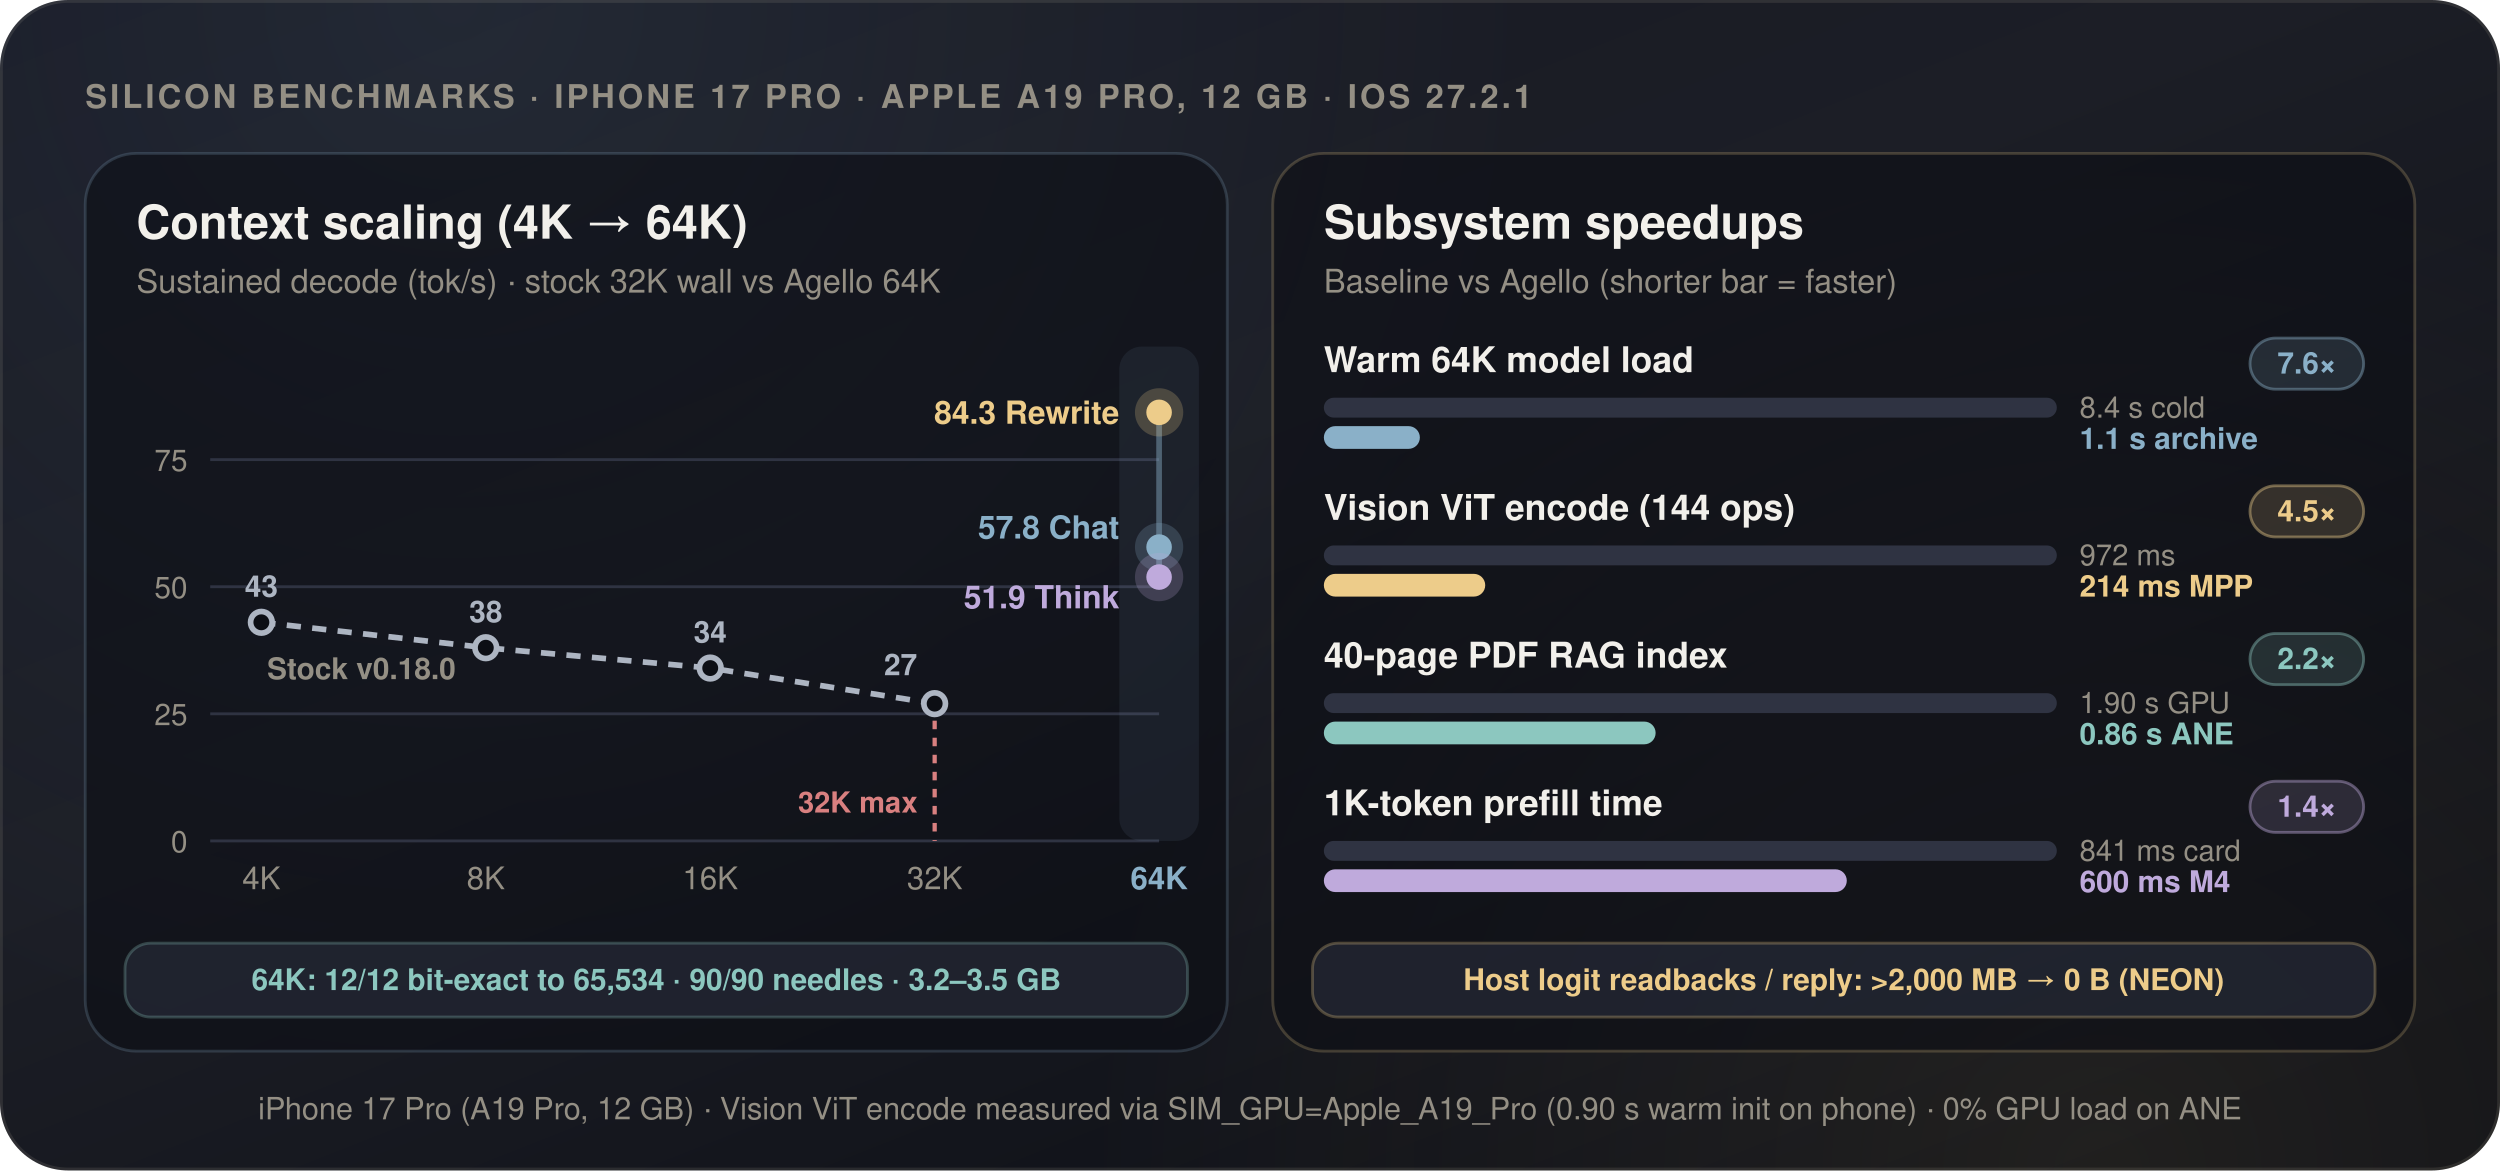
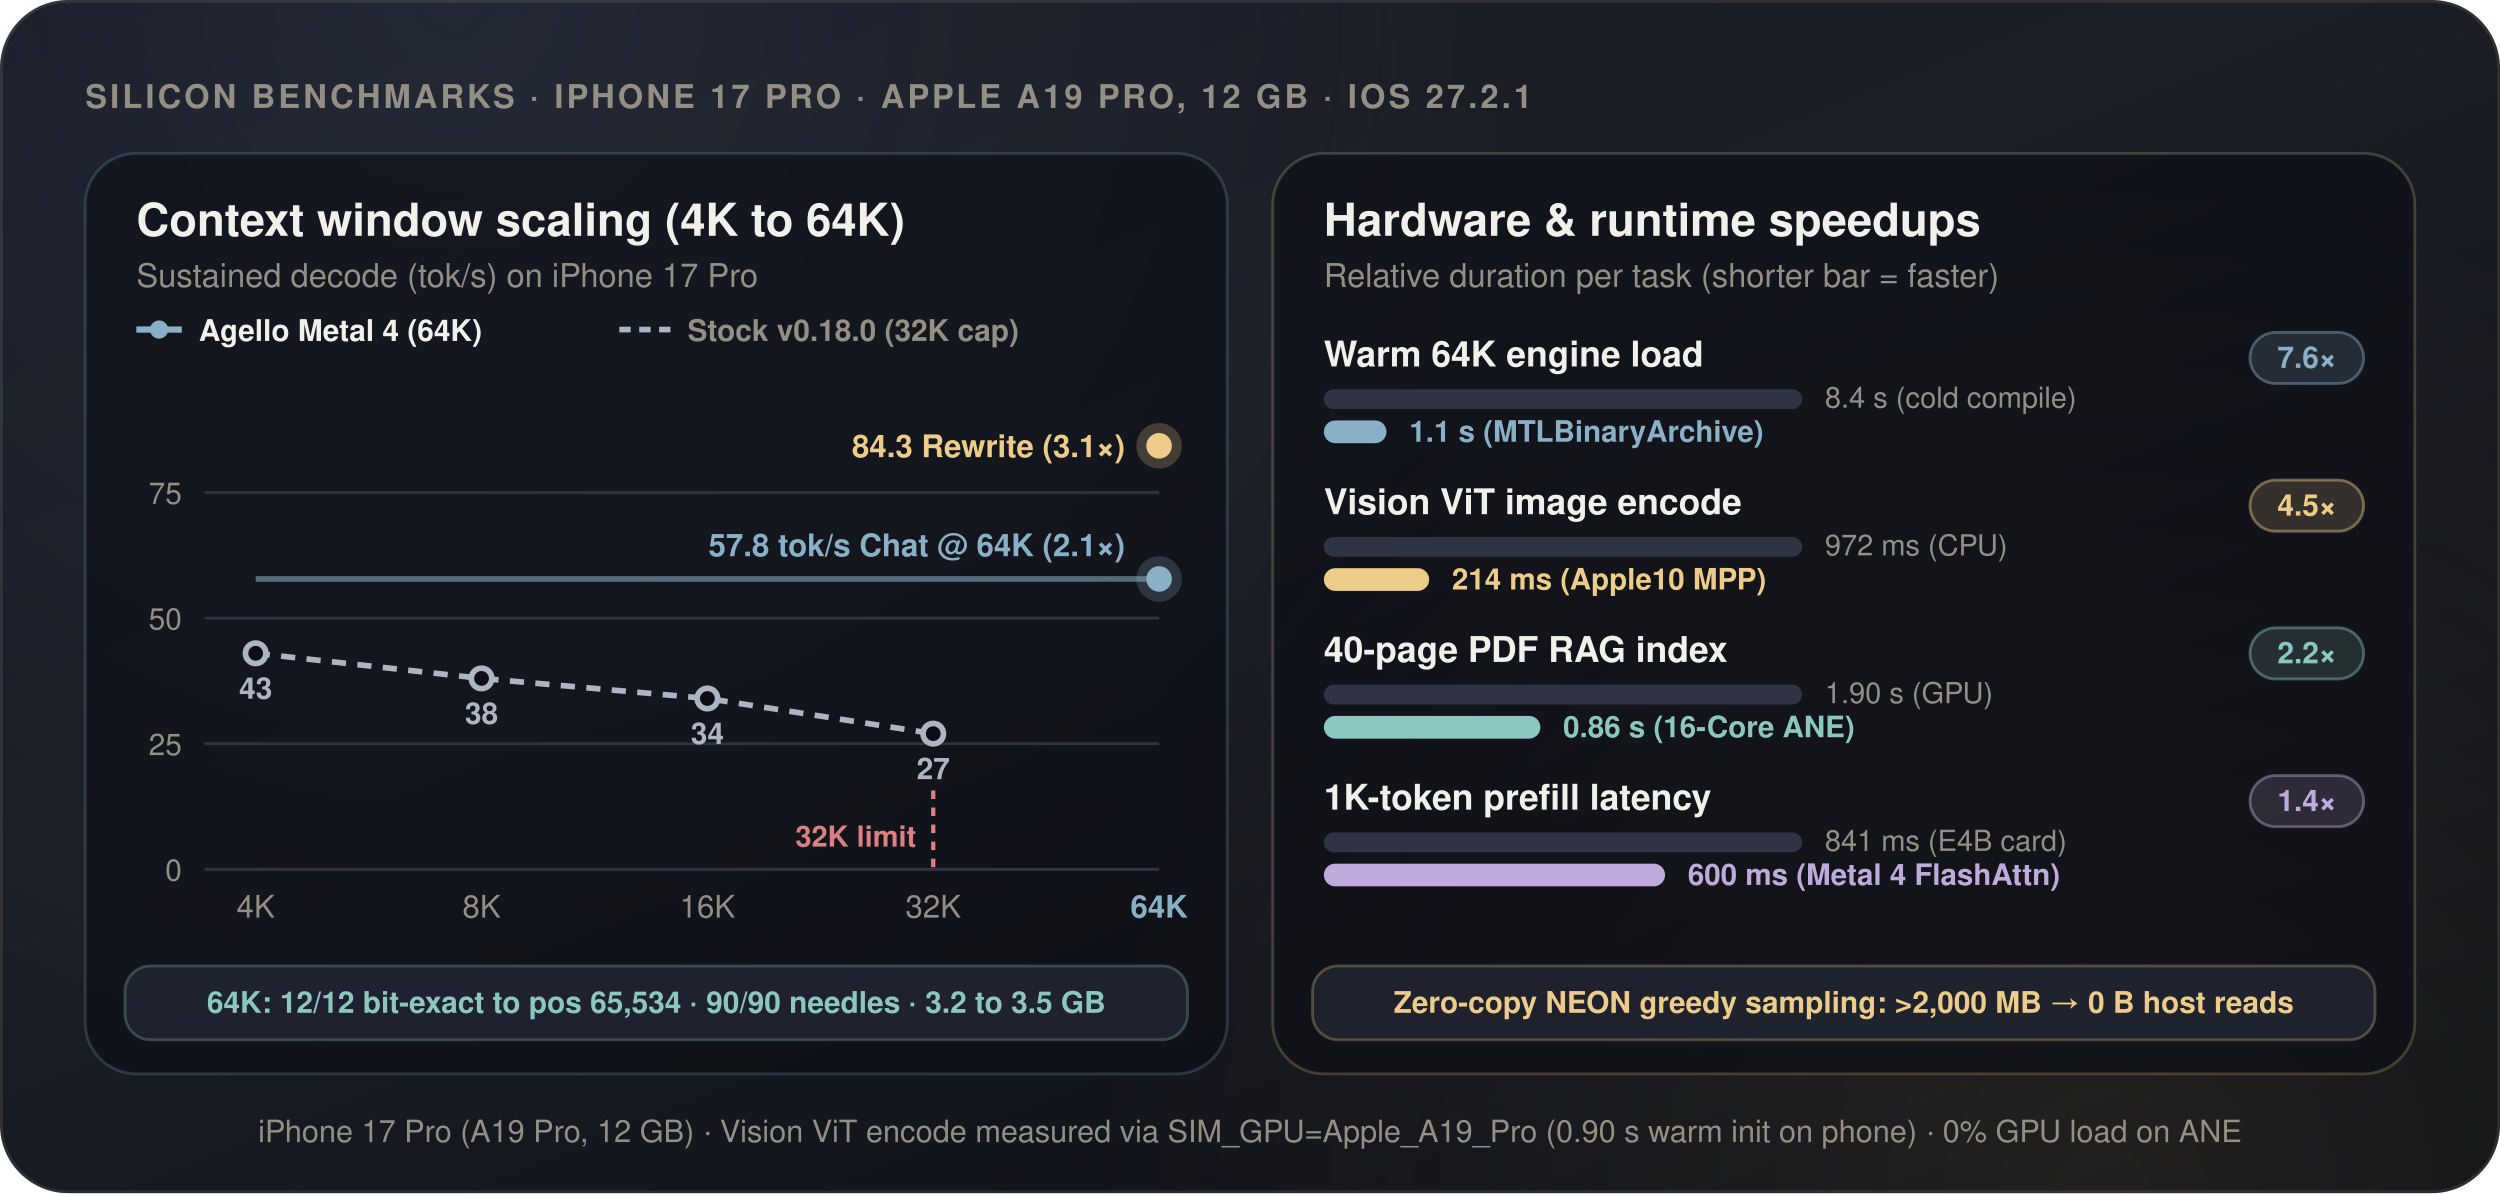
- <svg xmlns="http://www.w3.org/2000/svg" width="880" height="412" viewBox="0 0 880 412" role="img" aria-labelledby="title desc">
+ <svg xmlns="http://www.w3.org/2000/svg" width="880" height="420" viewBox="0 0 880 420" role="img" aria-labelledby="title desc">
  <defs>
    <linearGradient id="canvas" x1="0" y1="0" x2="0.85" y2="1">
      <stop offset="0" stop-color="#161823" />
      <stop offset="0.45" stop-color="#1C1E26" />
      <stop offset="1" stop-color="#0C0E14" />
    </linearGradient>
    <radialGradient id="glow0" cx="160" cy="0" r="380" gradientUnits="userSpaceOnUse">
      <stop offset="0" stop-color="#8AB0C8" stop-opacity="0.1" />
      <stop offset="1" stop-color="#8AB0C8" stop-opacity="0" />
    </radialGradient>
-     <radialGradient id="glow1" cx="740" cy="412" r="360" gradientUnits="userSpaceOnUse">
+     <radialGradient id="glow1" cx="740" cy="420" r="360" gradientUnits="userSpaceOnUse">
      <stop offset="0" stop-color="#EDCC8A" stop-opacity="0.09" />
      <stop offset="1" stop-color="#EDCC8A" stop-opacity="0" />
    </radialGradient>
  </defs>
-   <rect width="880" height="412" rx="24" fill="url(#canvas)" />
-   <rect width="880" height="412" rx="24" fill="url(#glow0)" />
-   <rect width="880" height="412" rx="24" fill="url(#glow1)" />
-   <rect x="0.5" y="0.5" width="879" height="411" rx="23.5" fill="none" stroke="#F7EBD1" stroke-opacity="0.10" />
+   <rect width="880" height="420" rx="24" fill="url(#canvas)" />
+   <rect width="880" height="420" rx="24" fill="url(#glow0)" />
+   <rect width="880" height="420" rx="24" fill="url(#glow1)" />
+   <rect x="0.5" y="0.5" width="879" height="419" rx="23.5" fill="none" stroke="#F7EBD1" stroke-opacity="0.10" />
  <text x="30" y="38" font-family="-apple-system, BlinkMacSystemFont, 'SF Pro Text', 'Segoe UI', Helvetica, Arial, sans-serif" font-size="11.5" font-weight="600" fill="#948F84" letter-spacing="1.1">SILICON BENCHMARKS · IPHONE 17 PRO · APPLE A19 PRO, 12 GB · IOS 27.2.1</text>
-   <rect x="30" y="54" width="402" height="316" rx="18" fill="#0C0E14" fill-opacity="0.6" stroke="#8AB0C8" stroke-opacity="0.22" />
-   <text x="48" y="84" font-family="ui-rounded, 'SF Pro Rounded', -apple-system, BlinkMacSystemFont, 'Segoe UI', Helvetica, Arial, sans-serif" font-size="16.5" font-weight="600" fill="#F2F0EB">Context scaling (4K → 64K)</text>
-   <text x="48" y="103" font-family="-apple-system, BlinkMacSystemFont, 'SF Pro Text', 'Segoe UI', Helvetica, Arial, sans-serif" font-size="11.5" font-weight="400" fill="#948F84">Sustained decode (tok/s) · stock 32K wall vs Agello 64K</text>
-   <line x1="74" y1="296" x2="408" y2="296" stroke="#2F3342" stroke-width="1" />
-   <text x="66" y="300" font-family="-apple-system, BlinkMacSystemFont, 'SF Pro Text', 'Segoe UI', Helvetica, Arial, sans-serif" font-size="10.5" font-weight="400" fill="#948F84" text-anchor="end">0</text>
-   <line x1="74" y1="251.26" x2="408" y2="251.26" stroke="#2F3342" stroke-width="1" />
-   <text x="66" y="255.26" font-family="-apple-system, BlinkMacSystemFont, 'SF Pro Text', 'Segoe UI', Helvetica, Arial, sans-serif" font-size="10.5" font-weight="400" fill="#948F84" text-anchor="end">25</text>
-   <line x1="74" y1="206.53" x2="408" y2="206.53" stroke="#2F3342" stroke-width="1" />
-   <text x="66" y="210.53" font-family="-apple-system, BlinkMacSystemFont, 'SF Pro Text', 'Segoe UI', Helvetica, Arial, sans-serif" font-size="10.5" font-weight="400" fill="#948F84" text-anchor="end">50</text>
-   <line x1="74" y1="161.79" x2="408" y2="161.79" stroke="#2F3342" stroke-width="1" />
-   <text x="66" y="165.79" font-family="-apple-system, BlinkMacSystemFont, 'SF Pro Text', 'Segoe UI', Helvetica, Arial, sans-serif" font-size="10.5" font-weight="400" fill="#948F84" text-anchor="end">75</text>
-   <text x="92" y="313" font-family="-apple-system, BlinkMacSystemFont, 'SF Pro Text', 'Segoe UI', Helvetica, Arial, sans-serif" font-size="11" font-weight="500" fill="#948F84" text-anchor="middle">4K</text>
-   <text x="171" y="313" font-family="-apple-system, BlinkMacSystemFont, 'SF Pro Text', 'Segoe UI', Helvetica, Arial, sans-serif" font-size="11" font-weight="500" fill="#948F84" text-anchor="middle">8K</text>
-   <text x="250" y="313" font-family="-apple-system, BlinkMacSystemFont, 'SF Pro Text', 'Segoe UI', Helvetica, Arial, sans-serif" font-size="11" font-weight="500" fill="#948F84" text-anchor="middle">16K</text>
-   <text x="329" y="313" font-family="-apple-system, BlinkMacSystemFont, 'SF Pro Text', 'Segoe UI', Helvetica, Arial, sans-serif" font-size="11" font-weight="500" fill="#948F84" text-anchor="middle">32K</text>
-   <text x="408" y="313" font-family="-apple-system, BlinkMacSystemFont, 'SF Pro Text', 'Segoe UI', Helvetica, Arial, sans-serif" font-size="11" font-weight="700" fill="#8AB0C8" text-anchor="middle">64K</text>
-   <rect x="394" y="122" width="28" height="174" rx="8" fill="#8AB0C8" fill-opacity="0.09" />
-   <path d="M92 219.05 L171 228 L250 235.16 L329 247.68" fill="none" stroke="#ADB5C2" stroke-width="2" stroke-dasharray="5 4" />
-   <circle cx="92" cy="219.05" r="3.8" fill="#0C0E14" stroke="#ADB5C2" stroke-width="2" />
-   <text x="92" y="210.05" font-family="-apple-system, BlinkMacSystemFont, 'SF Pro Text', 'Segoe UI', Helvetica, Arial, sans-serif" font-size="10.5" font-weight="600" fill="#ADB5C2" text-anchor="middle">43</text>
-   <circle cx="171" cy="228" r="3.8" fill="#0C0E14" stroke="#ADB5C2" stroke-width="2" />
-   <text x="171" y="219" font-family="-apple-system, BlinkMacSystemFont, 'SF Pro Text', 'Segoe UI', Helvetica, Arial, sans-serif" font-size="10.5" font-weight="600" fill="#ADB5C2" text-anchor="middle">38</text>
-   <circle cx="250" cy="235.16" r="3.8" fill="#0C0E14" stroke="#ADB5C2" stroke-width="2" />
-   <text x="250" y="226.16" font-family="-apple-system, BlinkMacSystemFont, 'SF Pro Text', 'Segoe UI', Helvetica, Arial, sans-serif" font-size="10.5" font-weight="600" fill="#ADB5C2" text-anchor="middle">34</text>
-   <circle cx="329" cy="247.68" r="3.8" fill="#0C0E14" stroke="#ADB5C2" stroke-width="2" />
-   <text x="317" y="237.68" font-family="-apple-system, BlinkMacSystemFont, 'SF Pro Text', 'Segoe UI', Helvetica, Arial, sans-serif" font-size="10.5" font-weight="600" fill="#ADB5C2" text-anchor="middle">27</text>
-   <text x="94" y="239.05" font-family="-apple-system, BlinkMacSystemFont, 'SF Pro Text', 'Segoe UI', Helvetica, Arial, sans-serif" font-size="10.5" font-weight="600" fill="#948F84">Stock v0.18.0</text>
-   <line x1="329" y1="253.68" x2="329" y2="296" stroke="#D98080" stroke-width="1.5" stroke-dasharray="3 3" />
-   <text x="323" y="286" font-family="-apple-system, BlinkMacSystemFont, 'SF Pro Text', 'Segoe UI', Helvetica, Arial, sans-serif" font-size="10.2" font-weight="600" fill="#D98080" text-anchor="end">32K max</text>
-   <line x1="408" y1="145.15" x2="408" y2="203.13" stroke="#8AB0C8" stroke-opacity="0.45" stroke-width="2" />
-   <circle cx="408" cy="145.15" r="8.5" fill="#EDCC8A" fill-opacity="0.22" />
-   <circle cx="408" cy="145.15" r="4.5" fill="#EDCC8A" />
-   <text x="394" y="149.15" font-family="-apple-system, BlinkMacSystemFont, 'SF Pro Text', 'Segoe UI', Helvetica, Arial, sans-serif" font-size="11.2" font-weight="700" fill="#EDCC8A" text-anchor="end">84.3 Rewrite</text>
-   <circle cx="408" cy="192.57" r="8.5" fill="#8AB0C8" fill-opacity="0.22" />
-   <circle cx="408" cy="192.57" r="4.5" fill="#8AB0C8" />
-   <text x="394" y="189.57" font-family="-apple-system, BlinkMacSystemFont, 'SF Pro Text', 'Segoe UI', Helvetica, Arial, sans-serif" font-size="11.2" font-weight="700" fill="#8AB0C8" text-anchor="end">57.8 Chat</text>
-   <circle cx="408" cy="203.13" r="8.5" fill="#BFAADC" fill-opacity="0.22" />
-   <circle cx="408" cy="203.13" r="4.5" fill="#BFAADC" />
-   <text x="394" y="214.13" font-family="-apple-system, BlinkMacSystemFont, 'SF Pro Text', 'Segoe UI', Helvetica, Arial, sans-serif" font-size="11.2" font-weight="700" fill="#BFAADC" text-anchor="end">51.9 Think</text>
-   <rect x="44" y="332" width="374" height="26" rx="9" fill="#232632" fill-opacity="0.82" stroke="#8CC7BF" stroke-opacity="0.28" />
-   <text x="231" y="348.5" font-family="-apple-system, BlinkMacSystemFont, 'SF Pro Text', 'Segoe UI', Helvetica, Arial, sans-serif" font-size="10.5" font-weight="600" fill="#8CC7BF" text-anchor="middle">64K: 12/12 bit-exact to 65,534 · 90/90 needles · 3.2–3.5 GB</text>
-   <rect x="448" y="54" width="402" height="316" rx="18" fill="#0C0E14" fill-opacity="0.6" stroke="#EDCC8A" stroke-opacity="0.22" />
-   <text x="466" y="84" font-family="ui-rounded, 'SF Pro Rounded', -apple-system, BlinkMacSystemFont, 'Segoe UI', Helvetica, Arial, sans-serif" font-size="16.5" font-weight="600" fill="#F2F0EB">Subsystem speedups</text>
-   <text x="466" y="103" font-family="-apple-system, BlinkMacSystemFont, 'SF Pro Text', 'Segoe UI', Helvetica, Arial, sans-serif" font-size="11.5" font-weight="400" fill="#948F84">Baseline vs Agello (shorter bar = faster)</text>
-   <text x="466" y="131" font-family="-apple-system, BlinkMacSystemFont, 'SF Pro Text', 'Segoe UI', Helvetica, Arial, sans-serif" font-size="12.5" font-weight="600" fill="#F2F0EB">Warm 64K model load</text>
-   <rect x="792" y="119" width="40" height="18" rx="9" fill="#8AB0C8" fill-opacity="0.16" stroke="#8AB0C8" stroke-opacity="0.42" />
-   <text x="812" y="131.5" font-family="-apple-system, BlinkMacSystemFont, 'SF Pro Text', 'Segoe UI', Helvetica, Arial, sans-serif" font-size="10.5" font-weight="700" fill="#8AB0C8" text-anchor="middle">7.6×</text>
-   <rect x="466" y="140" width="258" height="7" rx="3.5" fill="#2F3342" />
-   <text x="732" y="147" font-family="-apple-system, BlinkMacSystemFont, 'SF Pro Text', 'Segoe UI', Helvetica, Arial, sans-serif" font-size="10.3" font-weight="400" fill="#948F84">8.4 s cold</text>
-   <rect x="466" y="150" width="33.79" height="8" rx="4" fill="#8AB0C8" />
-   <text x="732" y="158" font-family="-apple-system, BlinkMacSystemFont, 'SF Pro Text', 'Segoe UI', Helvetica, Arial, sans-serif" font-size="10.5" font-weight="600" fill="#8AB0C8">1.1 s archive</text>
-   <text x="466" y="183" font-family="-apple-system, BlinkMacSystemFont, 'SF Pro Text', 'Segoe UI', Helvetica, Arial, sans-serif" font-size="12.5" font-weight="600" fill="#F2F0EB">Vision ViT encode (144 ops)</text>
-   <rect x="792" y="171" width="40" height="18" rx="9" fill="#EDCC8A" fill-opacity="0.16" stroke="#EDCC8A" stroke-opacity="0.42" />
-   <text x="812" y="183.5" font-family="-apple-system, BlinkMacSystemFont, 'SF Pro Text', 'Segoe UI', Helvetica, Arial, sans-serif" font-size="10.5" font-weight="700" fill="#EDCC8A" text-anchor="middle">4.5×</text>
-   <rect x="466" y="192" width="258" height="7" rx="3.5" fill="#2F3342" />
-   <text x="732" y="199" font-family="-apple-system, BlinkMacSystemFont, 'SF Pro Text', 'Segoe UI', Helvetica, Arial, sans-serif" font-size="10.3" font-weight="400" fill="#948F84">972 ms</text>
-   <rect x="466" y="202" width="56.8" height="8" rx="4" fill="#EDCC8A" />
-   <text x="732" y="210" font-family="-apple-system, BlinkMacSystemFont, 'SF Pro Text', 'Segoe UI', Helvetica, Arial, sans-serif" font-size="10.5" font-weight="600" fill="#EDCC8A">214 ms MPP</text>
-   <text x="466" y="235" font-family="-apple-system, BlinkMacSystemFont, 'SF Pro Text', 'Segoe UI', Helvetica, Arial, sans-serif" font-size="12.5" font-weight="600" fill="#F2F0EB">40-page PDF RAG index</text>
-   <rect x="792" y="223" width="40" height="18" rx="9" fill="#8CC7BF" fill-opacity="0.16" stroke="#8CC7BF" stroke-opacity="0.42" />
-   <text x="812" y="235.5" font-family="-apple-system, BlinkMacSystemFont, 'SF Pro Text', 'Segoe UI', Helvetica, Arial, sans-serif" font-size="10.5" font-weight="700" fill="#8CC7BF" text-anchor="middle">2.2×</text>
-   <rect x="466" y="244" width="258" height="7" rx="3.5" fill="#2F3342" />
-   <text x="732" y="251" font-family="-apple-system, BlinkMacSystemFont, 'SF Pro Text', 'Segoe UI', Helvetica, Arial, sans-serif" font-size="10.3" font-weight="400" fill="#948F84">1.90 s GPU</text>
-   <rect x="466" y="254" width="116.78" height="8" rx="4" fill="#8CC7BF" />
-   <text x="732" y="262" font-family="-apple-system, BlinkMacSystemFont, 'SF Pro Text', 'Segoe UI', Helvetica, Arial, sans-serif" font-size="10.5" font-weight="600" fill="#8CC7BF">0.86 s ANE</text>
-   <text x="466" y="287" font-family="-apple-system, BlinkMacSystemFont, 'SF Pro Text', 'Segoe UI', Helvetica, Arial, sans-serif" font-size="12.5" font-weight="600" fill="#F2F0EB">1K-token prefill time</text>
-   <rect x="792" y="275" width="40" height="18" rx="9" fill="#BFAADC" fill-opacity="0.16" stroke="#BFAADC" stroke-opacity="0.42" />
-   <text x="812" y="287.5" font-family="-apple-system, BlinkMacSystemFont, 'SF Pro Text', 'Segoe UI', Helvetica, Arial, sans-serif" font-size="10.5" font-weight="700" fill="#BFAADC" text-anchor="middle">1.4×</text>
-   <rect x="466" y="296" width="258" height="7" rx="3.5" fill="#2F3342" />
-   <text x="732" y="303" font-family="-apple-system, BlinkMacSystemFont, 'SF Pro Text', 'Segoe UI', Helvetica, Arial, sans-serif" font-size="10.3" font-weight="400" fill="#948F84">841 ms card</text>
-   <rect x="466" y="306" width="184.07" height="8" rx="4" fill="#BFAADC" />
-   <text x="732" y="314" font-family="-apple-system, BlinkMacSystemFont, 'SF Pro Text', 'Segoe UI', Helvetica, Arial, sans-serif" font-size="10.5" font-weight="600" fill="#BFAADC">600 ms M4</text>
-   <rect x="462" y="332" width="374" height="26" rx="9" fill="#232632" fill-opacity="0.82" stroke="#EDCC8A" stroke-opacity="0.28" />
-   <text x="649" y="348.5" font-family="-apple-system, BlinkMacSystemFont, 'SF Pro Text', 'Segoe UI', Helvetica, Arial, sans-serif" font-size="10.5" font-weight="600" fill="#EDCC8A" text-anchor="middle">Host logit readbacks / reply: &gt;2,000 MB → 0 B (NEON)</text>
-   <text x="440" y="394" font-family="-apple-system, BlinkMacSystemFont, 'SF Pro Text', 'Segoe UI', Helvetica, Arial, sans-serif" font-size="10.8" font-weight="400" fill="#948F84" text-anchor="middle">iPhone 17 Pro (A19 Pro, 12 GB) · Vision ViT encode measured via SIM_GPU=Apple_A19_Pro (0.90 s warm init on phone) · 0% GPU load on ANE</text>
+   <rect x="30" y="54" width="402" height="324" rx="18" fill="#0C0E14" fill-opacity="0.6" stroke="#8AB0C8" stroke-opacity="0.22" />
+   <text x="48" y="83" font-family="ui-rounded, 'SF Pro Rounded', -apple-system, BlinkMacSystemFont, 'Segoe UI', Helvetica, Arial, sans-serif" font-size="16" font-weight="600" fill="#F2F0EB">Context window scaling (4K to 64K)</text>
+   <text x="48" y="101" font-family="-apple-system, BlinkMacSystemFont, 'SF Pro Text', 'Segoe UI', Helvetica, Arial, sans-serif" font-size="11.5" font-weight="400" fill="#948F84">Sustained decode (tok/s) on iPhone 17 Pro</text>
+   <line x1="48" y1="116" x2="64" y2="116" stroke="#8AB0C8" stroke-width="2.2" />
+   <circle cx="56" cy="116" r="3.2" fill="#8AB0C8" />
+   <text x="70" y="120" font-family="-apple-system, BlinkMacSystemFont, 'SF Pro Text', 'Segoe UI', Helvetica, Arial, sans-serif" font-size="10.5" font-weight="600" fill="#F2F0EB">Agello Metal 4 (64K)</text>
+   <line x1="218" y1="116" x2="236" y2="116" stroke="#ADB5C2" stroke-width="2" stroke-dasharray="4 3" />
+   <text x="242" y="120" font-family="-apple-system, BlinkMacSystemFont, 'SF Pro Text', 'Segoe UI', Helvetica, Arial, sans-serif" font-size="10.5" font-weight="600" fill="#948F84">Stock v0.18.0 (32K cap)</text>
+   <line x1="72" y1="306" x2="408" y2="306" stroke="#2F3342" stroke-width="1" />
+   <text x="64" y="310" font-family="-apple-system, BlinkMacSystemFont, 'SF Pro Text', 'Segoe UI', Helvetica, Arial, sans-serif" font-size="10.5" font-weight="400" fill="#948F84" text-anchor="end">0</text>
+   <line x1="72" y1="261.79" x2="408" y2="261.79" stroke="#2F3342" stroke-width="1" />
+   <text x="64" y="265.79" font-family="-apple-system, BlinkMacSystemFont, 'SF Pro Text', 'Segoe UI', Helvetica, Arial, sans-serif" font-size="10.5" font-weight="400" fill="#948F84" text-anchor="end">25</text>
+   <line x1="72" y1="217.58" x2="408" y2="217.58" stroke="#2F3342" stroke-width="1" />
+   <text x="64" y="221.58" font-family="-apple-system, BlinkMacSystemFont, 'SF Pro Text', 'Segoe UI', Helvetica, Arial, sans-serif" font-size="10.5" font-weight="400" fill="#948F84" text-anchor="end">50</text>
+   <line x1="72" y1="173.37" x2="408" y2="173.37" stroke="#2F3342" stroke-width="1" />
+   <text x="64" y="177.37" font-family="-apple-system, BlinkMacSystemFont, 'SF Pro Text', 'Segoe UI', Helvetica, Arial, sans-serif" font-size="10.5" font-weight="400" fill="#948F84" text-anchor="end">75</text>
+   <text x="90" y="323" font-family="-apple-system, BlinkMacSystemFont, 'SF Pro Text', 'Segoe UI', Helvetica, Arial, sans-serif" font-size="11" font-weight="500" fill="#948F84" text-anchor="middle">4K</text>
+   <text x="169.5" y="323" font-family="-apple-system, BlinkMacSystemFont, 'SF Pro Text', 'Segoe UI', Helvetica, Arial, sans-serif" font-size="11" font-weight="500" fill="#948F84" text-anchor="middle">8K</text>
+   <text x="249" y="323" font-family="-apple-system, BlinkMacSystemFont, 'SF Pro Text', 'Segoe UI', Helvetica, Arial, sans-serif" font-size="11" font-weight="500" fill="#948F84" text-anchor="middle">16K</text>
+   <text x="328.5" y="323" font-family="-apple-system, BlinkMacSystemFont, 'SF Pro Text', 'Segoe UI', Helvetica, Arial, sans-serif" font-size="11" font-weight="500" fill="#948F84" text-anchor="middle">32K</text>
+   <text x="408" y="323" font-family="-apple-system, BlinkMacSystemFont, 'SF Pro Text', 'Segoe UI', Helvetica, Arial, sans-serif" font-size="11" font-weight="700" fill="#8AB0C8" text-anchor="middle">64K</text>
+   <path d="M90 229.96 L169.5 238.8 L249 245.87 L328.5 258.25" fill="none" stroke="#ADB5C2" stroke-width="2" stroke-dasharray="5 4" />
+   <circle cx="90" cy="229.96" r="3.6" fill="#0C0E14" stroke="#ADB5C2" stroke-width="2" />
+   <text x="90" y="245.96" font-family="-apple-system, BlinkMacSystemFont, 'SF Pro Text', 'Segoe UI', Helvetica, Arial, sans-serif" font-size="10.5" font-weight="600" fill="#ADB5C2" text-anchor="middle">43</text>
+   <circle cx="169.5" cy="238.8" r="3.6" fill="#0C0E14" stroke="#ADB5C2" stroke-width="2" />
+   <text x="169.5" y="254.8" font-family="-apple-system, BlinkMacSystemFont, 'SF Pro Text', 'Segoe UI', Helvetica, Arial, sans-serif" font-size="10.5" font-weight="600" fill="#ADB5C2" text-anchor="middle">38</text>
+   <circle cx="249" cy="245.87" r="3.6" fill="#0C0E14" stroke="#ADB5C2" stroke-width="2" />
+   <text x="249" y="261.87" font-family="-apple-system, BlinkMacSystemFont, 'SF Pro Text', 'Segoe UI', Helvetica, Arial, sans-serif" font-size="10.5" font-weight="600" fill="#ADB5C2" text-anchor="middle">34</text>
+   <circle cx="328.5" cy="258.25" r="3.6" fill="#0C0E14" stroke="#ADB5C2" stroke-width="2" />
+   <text x="328.5" y="274.25" font-family="-apple-system, BlinkMacSystemFont, 'SF Pro Text', 'Segoe UI', Helvetica, Arial, sans-serif" font-size="10.5" font-weight="600" fill="#ADB5C2" text-anchor="middle">27</text>
+   <line x1="328.5" y1="278.25" x2="328.5" y2="306" stroke="#D98080" stroke-width="1.5" stroke-dasharray="3 3" />
+   <text x="322.5" y="298" font-family="-apple-system, BlinkMacSystemFont, 'SF Pro Text', 'Segoe UI', Helvetica, Arial, sans-serif" font-size="10.2" font-weight="600" fill="#D98080" text-anchor="end">32K limit</text>
+   <line x1="90" y1="203.79" x2="408" y2="203.79" stroke="#8AB0C8" stroke-opacity="0.55" stroke-width="2" stroke-dasharray="2 0" />
+   <circle cx="408" cy="203.79" r="8" fill="#8AB0C8" fill-opacity="0.22" />
+   <circle cx="408" cy="203.79" r="4.5" fill="#8AB0C8" />
+   <text x="396" y="195.79" font-family="-apple-system, BlinkMacSystemFont, 'SF Pro Text', 'Segoe UI', Helvetica, Arial, sans-serif" font-size="11" font-weight="700" fill="#8AB0C8" text-anchor="end">57.8 tok/s Chat @ 64K (2.1×)</text>
+   <circle cx="408" cy="156.92" r="8" fill="#EDCC8A" fill-opacity="0.22" />
+   <circle cx="408" cy="156.92" r="4.5" fill="#EDCC8A" />
+   <text x="396" y="160.92" font-family="-apple-system, BlinkMacSystemFont, 'SF Pro Text', 'Segoe UI', Helvetica, Arial, sans-serif" font-size="11" font-weight="700" fill="#EDCC8A" text-anchor="end">84.3 Rewrite (3.1×)</text>
+   <rect x="44" y="340" width="374" height="26" rx="9" fill="#232632" fill-opacity="0.82" stroke="#8CC7BF" stroke-opacity="0.28" />
+   <text x="231" y="356.5" font-family="-apple-system, BlinkMacSystemFont, 'SF Pro Text', 'Segoe UI', Helvetica, Arial, sans-serif" font-size="10.5" font-weight="600" fill="#8CC7BF" text-anchor="middle">64K: 12/12 bit-exact to pos 65,534 · 90/90 needles · 3.2 to 3.5 GB</text>
+   <rect x="448" y="54" width="402" height="324" rx="18" fill="#0C0E14" fill-opacity="0.6" stroke="#EDCC8A" stroke-opacity="0.22" />
+   <text x="466" y="83" font-family="ui-rounded, 'SF Pro Rounded', -apple-system, BlinkMacSystemFont, 'Segoe UI', Helvetica, Arial, sans-serif" font-size="16" font-weight="600" fill="#F2F0EB">Hardware &amp; runtime speedups</text>
+   <text x="466" y="101" font-family="-apple-system, BlinkMacSystemFont, 'SF Pro Text', 'Segoe UI', Helvetica, Arial, sans-serif" font-size="11.5" font-weight="400" fill="#948F84">Relative duration per task (shorter bar = faster)</text>
+   <text x="466" y="129" font-family="-apple-system, BlinkMacSystemFont, 'SF Pro Text', 'Segoe UI', Helvetica, Arial, sans-serif" font-size="12.5" font-weight="600" fill="#F2F0EB">Warm 64K engine load</text>
+   <rect x="792" y="117" width="40" height="18" rx="9" fill="#8AB0C8" fill-opacity="0.16" stroke="#8AB0C8" stroke-opacity="0.42" />
+   <text x="812" y="129.5" font-family="-apple-system, BlinkMacSystemFont, 'SF Pro Text', 'Segoe UI', Helvetica, Arial, sans-serif" font-size="10.5" font-weight="700" fill="#8AB0C8" text-anchor="middle">7.6×</text>
+   <rect x="466" y="137" width="168.36" height="7" rx="3.5" fill="#2F3342" />
+   <text x="642.36" y="143.5" font-family="-apple-system, BlinkMacSystemFont, 'SF Pro Text', 'Segoe UI', Helvetica, Arial, sans-serif" font-size="10.2" font-weight="400" fill="#948F84">8.4 s (cold compile)</text>
+   <rect x="466" y="148" width="22.05" height="8" rx="4" fill="#8AB0C8" />
+   <text x="496.05" y="155.5" font-family="-apple-system, BlinkMacSystemFont, 'SF Pro Text', 'Segoe UI', Helvetica, Arial, sans-serif" font-size="10.4" font-weight="600" fill="#8AB0C8">1.1 s (MTLBinaryArchive)</text>
+   <text x="466" y="181" font-family="-apple-system, BlinkMacSystemFont, 'SF Pro Text', 'Segoe UI', Helvetica, Arial, sans-serif" font-size="12.5" font-weight="600" fill="#F2F0EB">Vision ViT image encode</text>
+   <rect x="792" y="169" width="40" height="18" rx="9" fill="#EDCC8A" fill-opacity="0.16" stroke="#EDCC8A" stroke-opacity="0.42" />
+   <text x="812" y="181.5" font-family="-apple-system, BlinkMacSystemFont, 'SF Pro Text', 'Segoe UI', Helvetica, Arial, sans-serif" font-size="10.5" font-weight="700" fill="#EDCC8A" text-anchor="middle">4.5×</text>
+   <rect x="466" y="189" width="168.36" height="7" rx="3.5" fill="#2F3342" />
+   <text x="642.36" y="195.5" font-family="-apple-system, BlinkMacSystemFont, 'SF Pro Text', 'Segoe UI', Helvetica, Arial, sans-serif" font-size="10.2" font-weight="400" fill="#948F84">972 ms (CPU)</text>
+   <rect x="466" y="200" width="37.07" height="8" rx="4" fill="#EDCC8A" />
+   <text x="511.07" y="207.5" font-family="-apple-system, BlinkMacSystemFont, 'SF Pro Text', 'Segoe UI', Helvetica, Arial, sans-serif" font-size="10.4" font-weight="600" fill="#EDCC8A">214 ms (Apple10 MPP)</text>
+   <text x="466" y="233" font-family="-apple-system, BlinkMacSystemFont, 'SF Pro Text', 'Segoe UI', Helvetica, Arial, sans-serif" font-size="12.5" font-weight="600" fill="#F2F0EB">40-page PDF RAG index</text>
+   <rect x="792" y="221" width="40" height="18" rx="9" fill="#8CC7BF" fill-opacity="0.16" stroke="#8CC7BF" stroke-opacity="0.42" />
+   <text x="812" y="233.5" font-family="-apple-system, BlinkMacSystemFont, 'SF Pro Text', 'Segoe UI', Helvetica, Arial, sans-serif" font-size="10.5" font-weight="700" fill="#8CC7BF" text-anchor="middle">2.2×</text>
+   <rect x="466" y="241" width="168.36" height="7" rx="3.5" fill="#2F3342" />
+   <text x="642.36" y="247.5" font-family="-apple-system, BlinkMacSystemFont, 'SF Pro Text', 'Segoe UI', Helvetica, Arial, sans-serif" font-size="10.2" font-weight="400" fill="#948F84">1.90 s (GPU)</text>
+   <rect x="466" y="252" width="76.21" height="8" rx="4" fill="#8CC7BF" />
+   <text x="550.21" y="259.5" font-family="-apple-system, BlinkMacSystemFont, 'SF Pro Text', 'Segoe UI', Helvetica, Arial, sans-serif" font-size="10.4" font-weight="600" fill="#8CC7BF">0.86 s (16-Core ANE)</text>
+   <text x="466" y="285" font-family="-apple-system, BlinkMacSystemFont, 'SF Pro Text', 'Segoe UI', Helvetica, Arial, sans-serif" font-size="12.5" font-weight="600" fill="#F2F0EB">1K-token prefill latency</text>
+   <rect x="792" y="273" width="40" height="18" rx="9" fill="#BFAADC" fill-opacity="0.16" stroke="#BFAADC" stroke-opacity="0.42" />
+   <text x="812" y="285.5" font-family="-apple-system, BlinkMacSystemFont, 'SF Pro Text', 'Segoe UI', Helvetica, Arial, sans-serif" font-size="10.5" font-weight="700" fill="#BFAADC" text-anchor="middle">1.4×</text>
+   <rect x="466" y="293" width="168.36" height="7" rx="3.5" fill="#2F3342" />
+   <text x="642.36" y="299.5" font-family="-apple-system, BlinkMacSystemFont, 'SF Pro Text', 'Segoe UI', Helvetica, Arial, sans-serif" font-size="10.2" font-weight="400" fill="#948F84">841 ms (E4B card)</text>
+   <rect x="466" y="304" width="120.11" height="8" rx="4" fill="#BFAADC" />
+   <text x="594.11" y="311.5" font-family="-apple-system, BlinkMacSystemFont, 'SF Pro Text', 'Segoe UI', Helvetica, Arial, sans-serif" font-size="10.4" font-weight="600" fill="#BFAADC">600 ms (Metal 4 FlashAttn)</text>
+   <rect x="462" y="340" width="374" height="26" rx="9" fill="#232632" fill-opacity="0.82" stroke="#EDCC8A" stroke-opacity="0.28" />
+   <text x="649" y="356.5" font-family="-apple-system, BlinkMacSystemFont, 'SF Pro Text', 'Segoe UI', Helvetica, Arial, sans-serif" font-size="10.5" font-weight="600" fill="#EDCC8A" text-anchor="middle">Zero-copy NEON greedy sampling: &gt;2,000 MB → 0 B host reads</text>
+   <text x="440" y="402" font-family="-apple-system, BlinkMacSystemFont, 'SF Pro Text', 'Segoe UI', Helvetica, Arial, sans-serif" font-size="10.8" font-weight="400" fill="#948F84" text-anchor="middle">iPhone 17 Pro (A19 Pro, 12 GB) · Vision ViT encode measured via SIM_GPU=Apple_A19_Pro (0.90 s warm init on phone) · 0% GPU load on ANE</text>
</svg>
